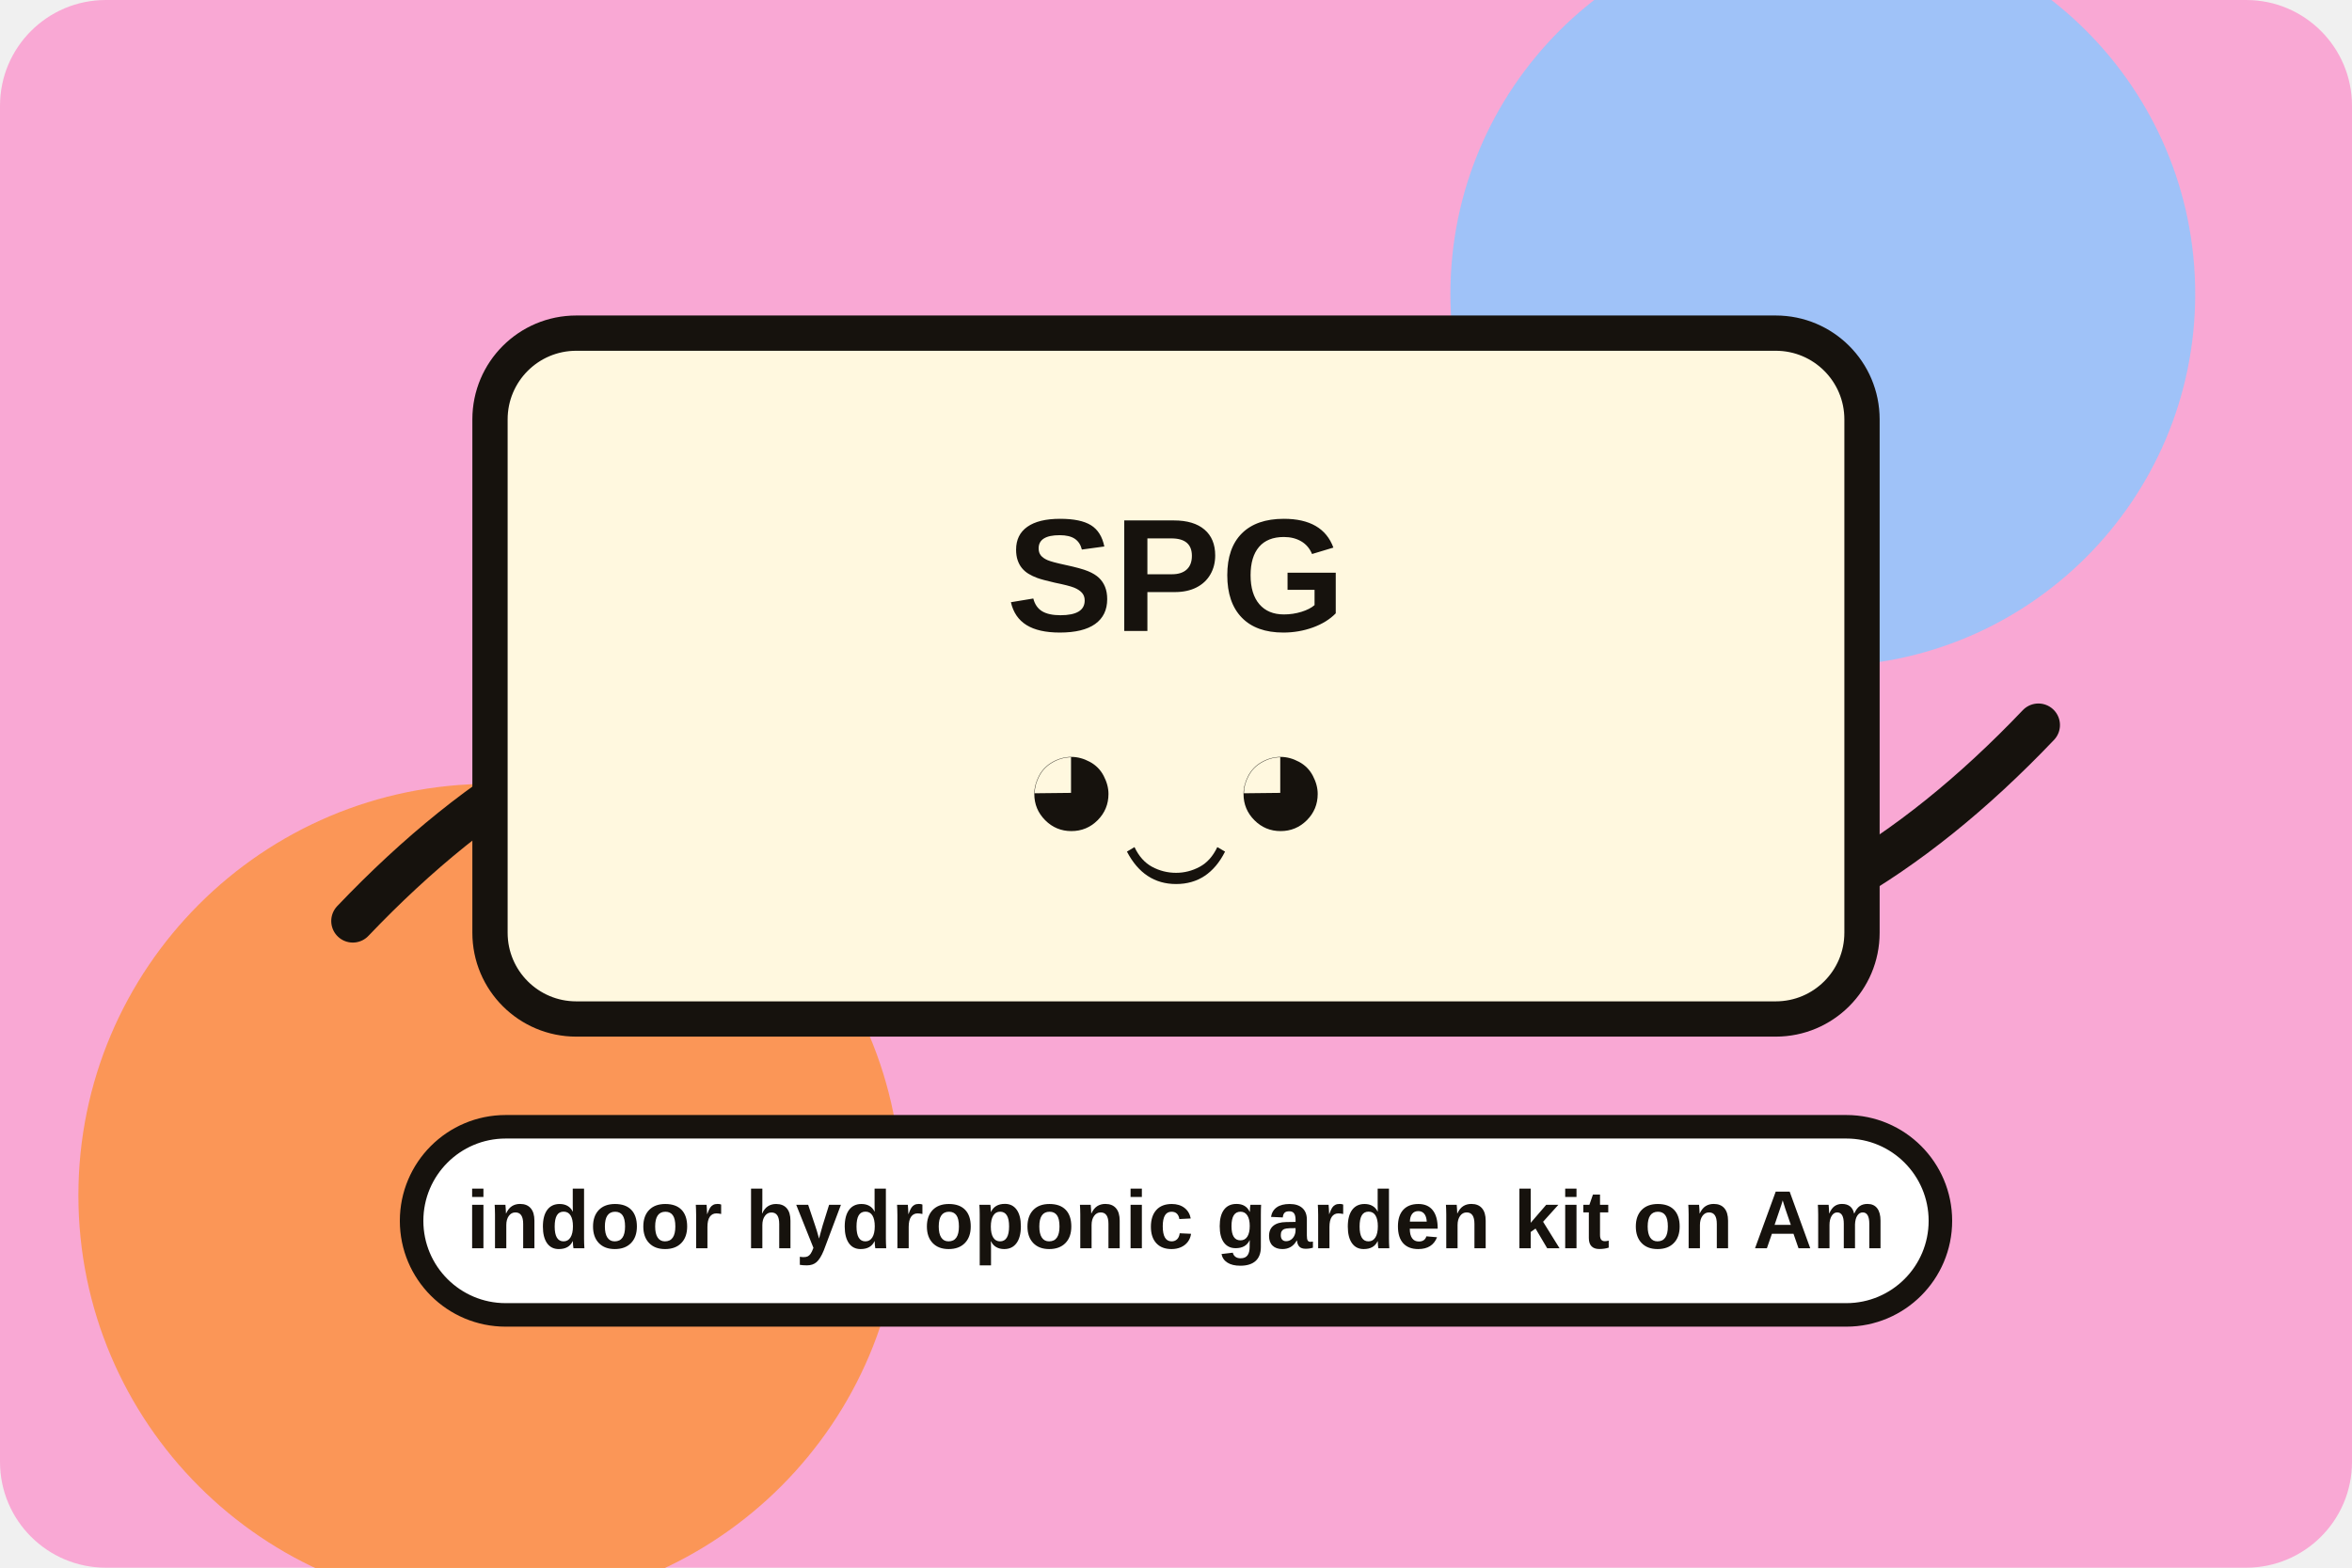
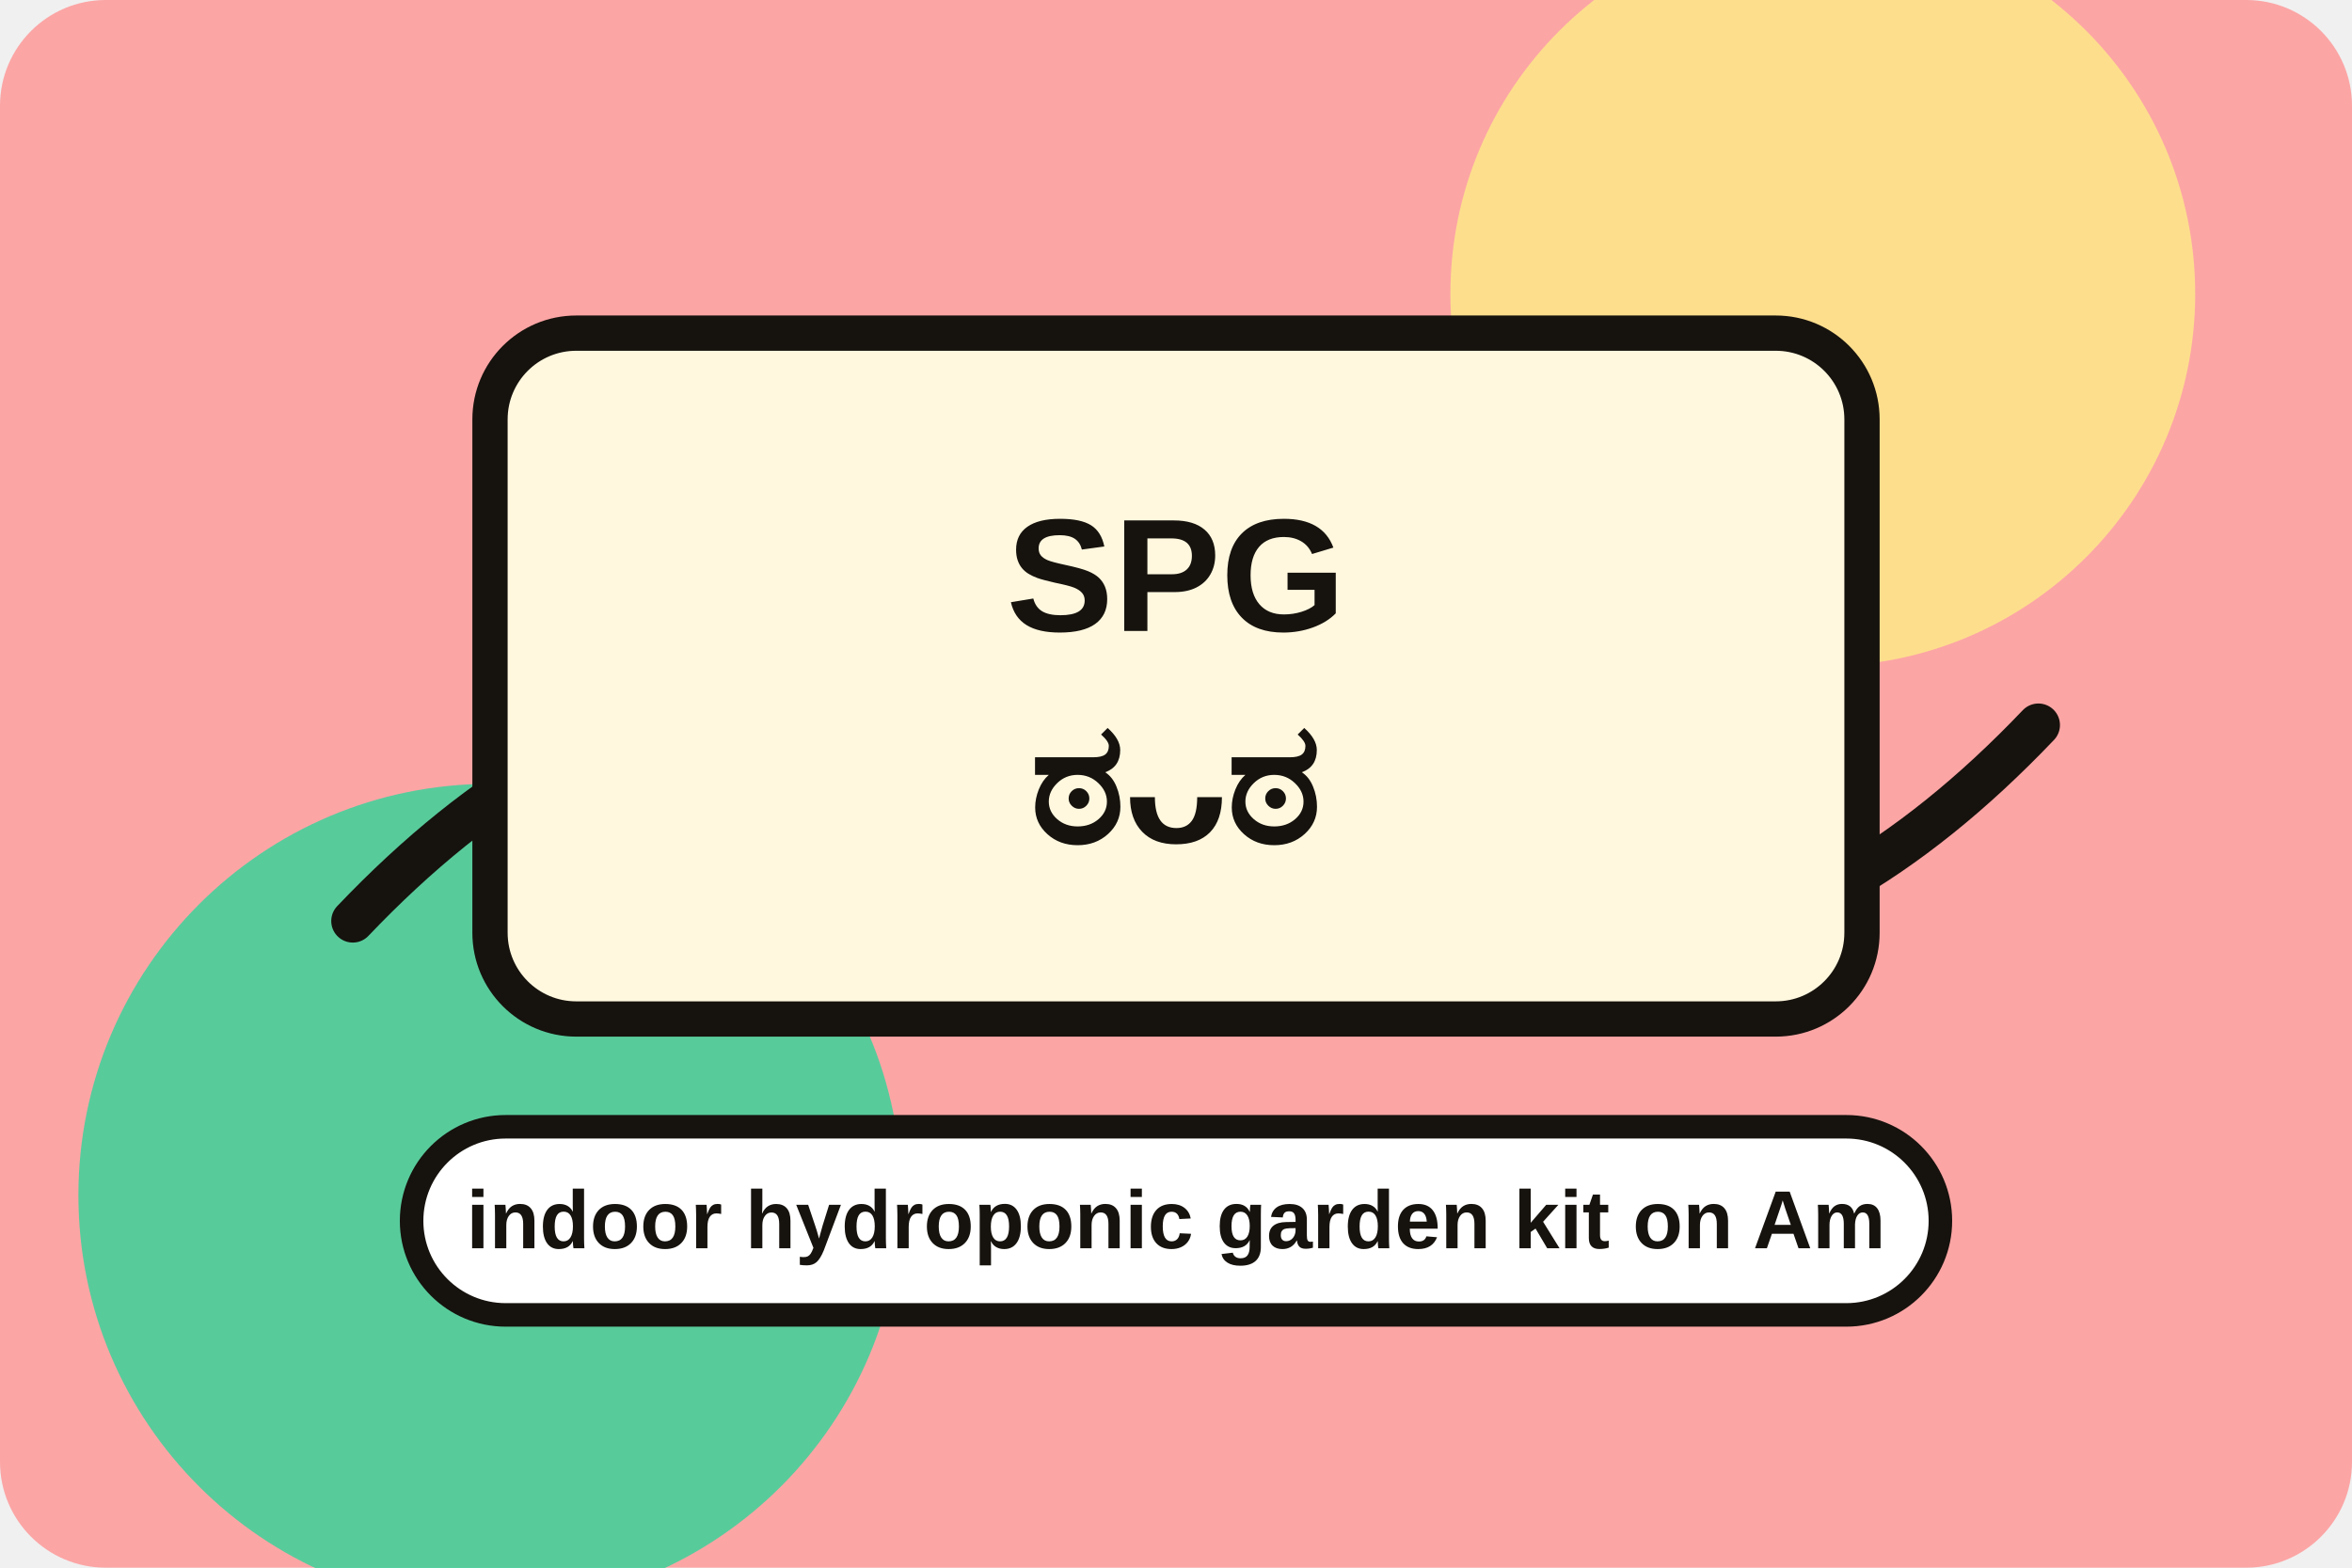
<svg xmlns="http://www.w3.org/2000/svg" viewBox="0 0 1200 800" role="img" aria-label="Original StuffPrettyGood cartoon image for indoor hydroponic garden kit on Amazon">
-   <rect width="1200" height="800" rx="54" fill="#f9a8d4" />
-   <circle cx="930" cy="150" r="190" fill="#93c5fd" opacity=".88" />
-   <circle cx="250" cy="610" r="210" fill="#fb923c" opacity=".82" />
+   <rect width="1200" height="800" rx="54" fill="#fca5a5" />
+   <circle cx="930" cy="150" r="190" fill="#fde68a" opacity=".88" />
+   <circle cx="250" cy="610" r="210" fill="#34d399" opacity=".82" />
  <path d="M180 470 Q380 260 610 420 T1040 370" fill="none" stroke="#16120d" stroke-width="22" stroke-linecap="round" />
  <rect x="250" y="170" width="700" height="350" rx="44" fill="#fff8df" stroke="#16120d" stroke-width="18" />
  <text x="600" y="322" text-anchor="middle" font-size="82" font-family="Arial, sans-serif" font-weight="900" fill="#16120d">SPG</text>
-   <text x="600" y="430" text-anchor="middle" font-size="88" font-family="Arial, sans-serif" font-weight="900" fill="#16120d">◕‿◕</text>
+   <text x="600" y="430" text-anchor="middle" font-size="88" font-family="Arial, sans-serif" font-weight="900" fill="#16120d">ಠᴗಠ</text>
  <rect x="210" y="575" width="780" height="96" rx="48" fill="#ffffff" stroke="#16120d" stroke-width="12" />
  <text x="600" y="637" text-anchor="middle" font-size="42" font-family="Arial, sans-serif" font-weight="900" fill="#16120d">indoor hydroponic garden kit on Am</text>
</svg>
